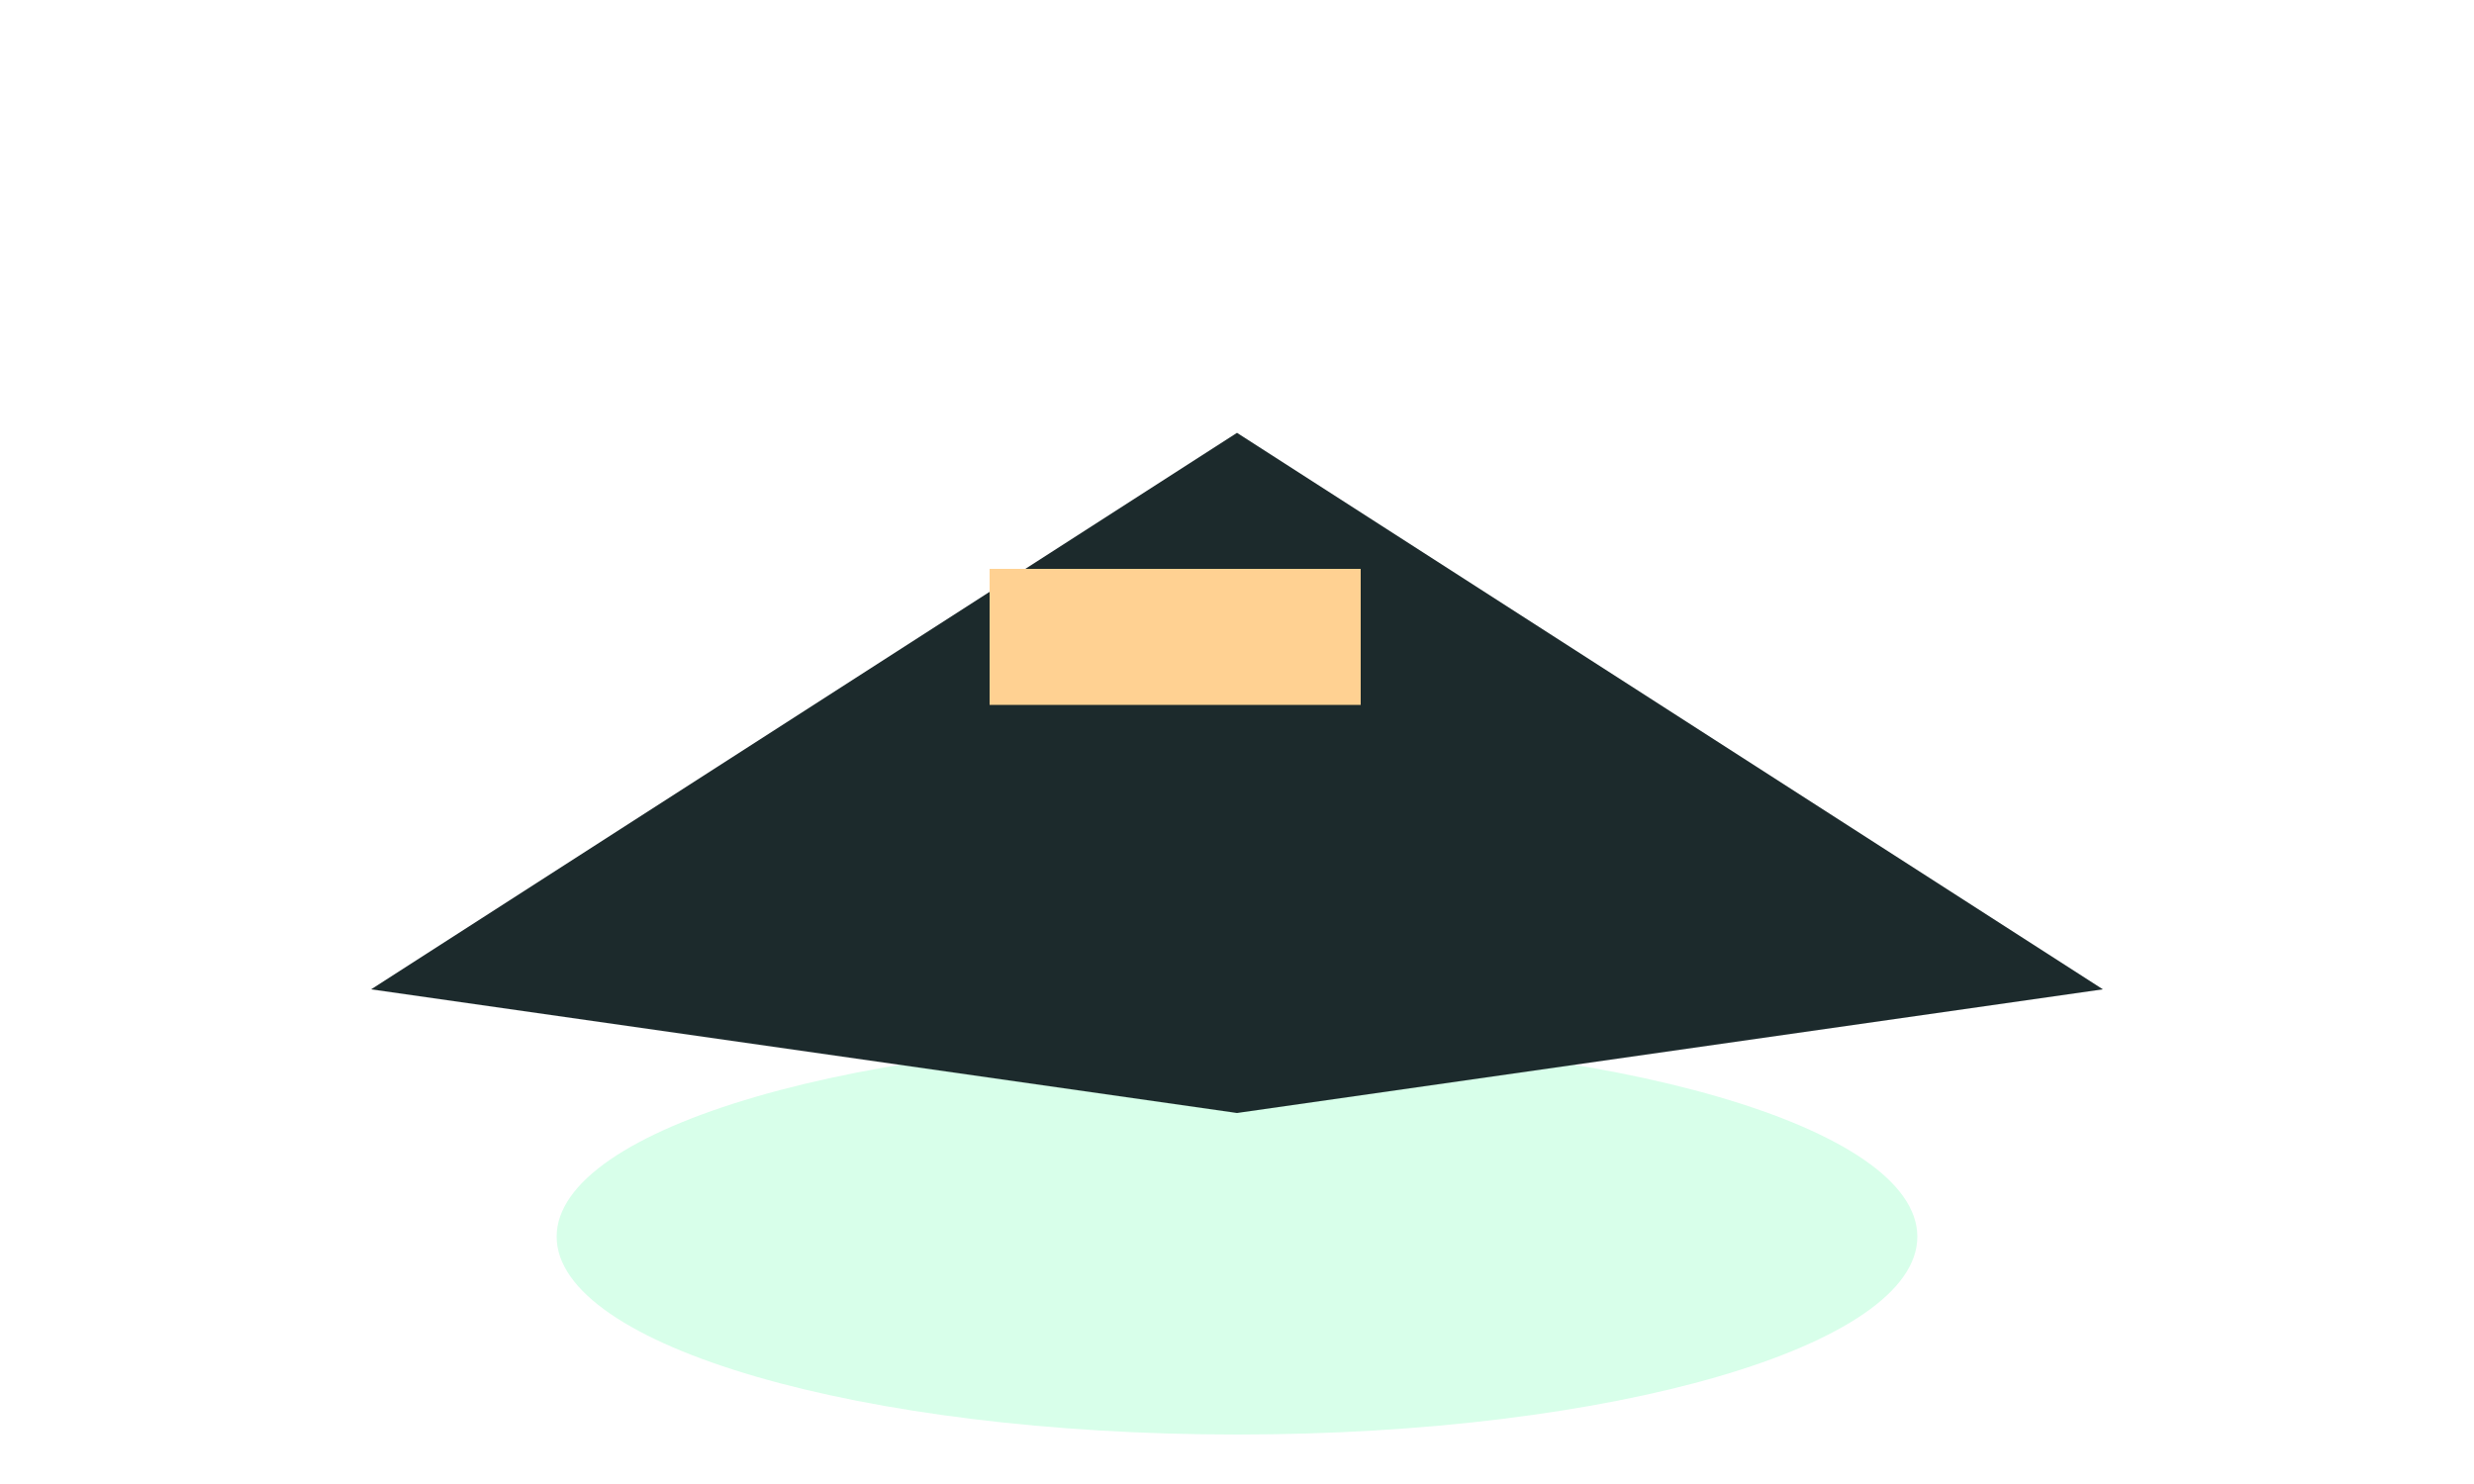
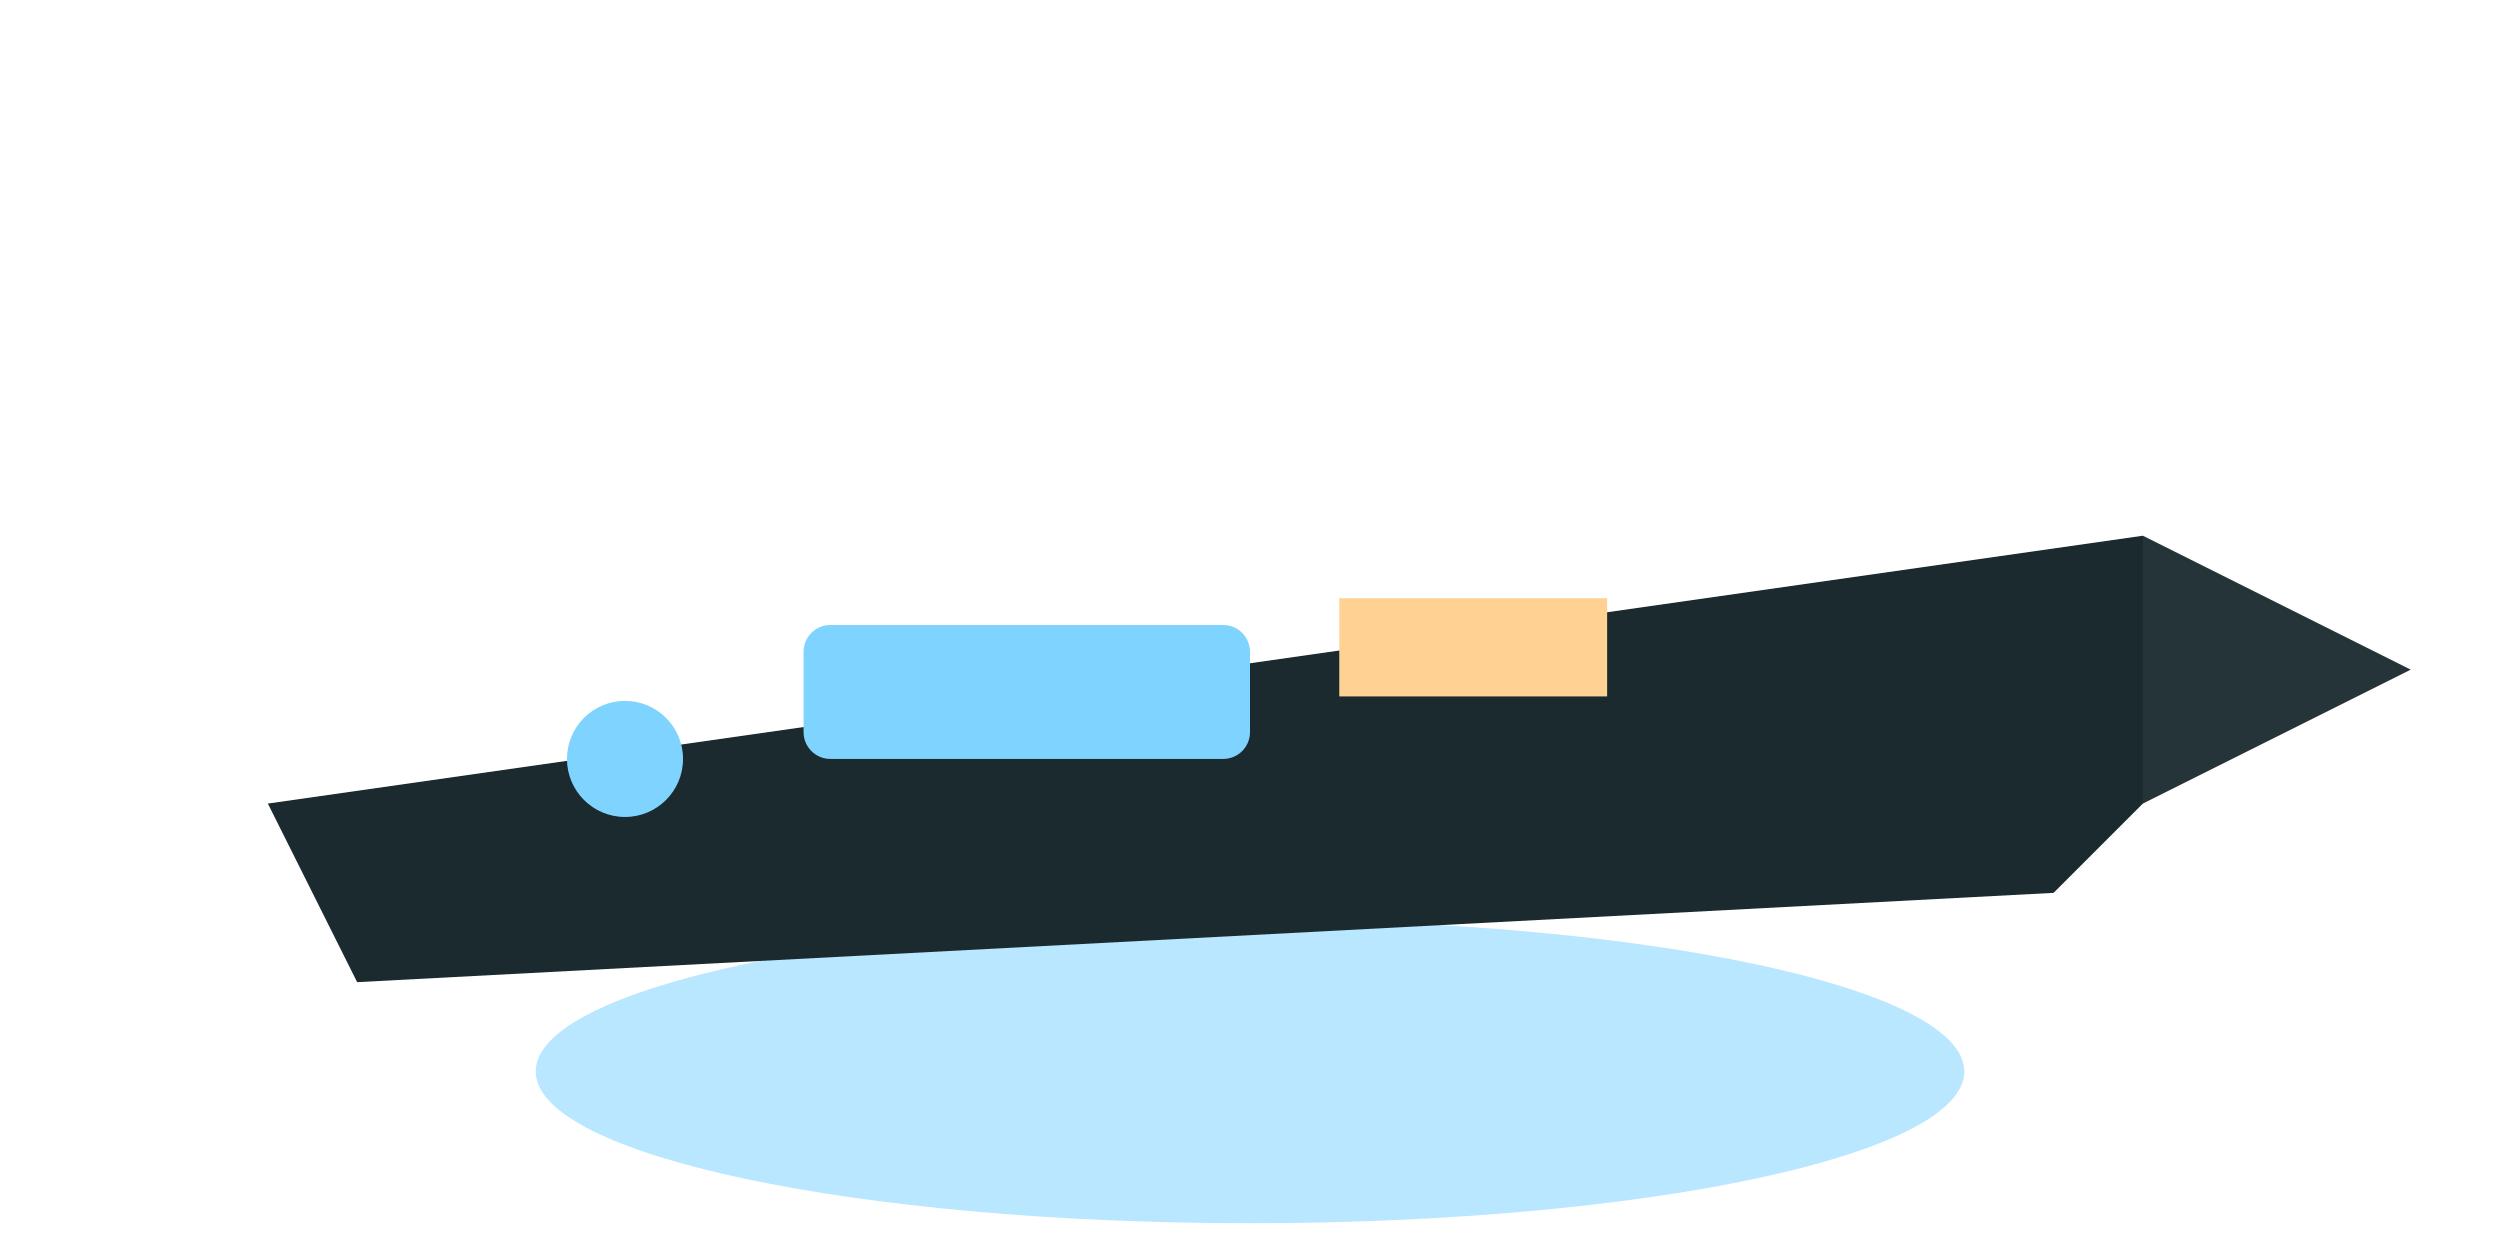
- <svg xmlns="http://www.w3.org/2000/svg" viewBox="0 0 40 24" fill="none">
-   <ellipse cx="20" cy="20" rx="11" ry="3.2" fill="#b8ffd9" opacity=".55" />
-   <path d="M6 16 L20 7 L34 16 L20 18 Z" fill="#1c2a2c" />
-   <rect x="16" y="9.2" width="6" height="2.2" fill="#ffd192" />
+ <svg xmlns="http://www.w3.org/2000/svg" width="56" height="28" viewBox="0 0 56 28" fill="none">
+   <ellipse cx="28" cy="24" rx="16" ry="3.4" fill="#7fd4ff" opacity=".55" />
+   <path d="M6 18 L48 12 L50 16 L46 20 L8 22 Z" fill="#1a2a2e" />
+   <path d="M48 12 L54 15 L48 18 Z" fill="#243438" />
+   <rect x="18" y="14" width="10" height="3" rx=".6" fill="#7fd4ff" />
+   <rect x="30" y="13.4" width="6" height="2.2" fill="#ffd192" />
+   <circle cx="14" cy="17" r="1.3" fill="#7fd4ff" />
</svg>
